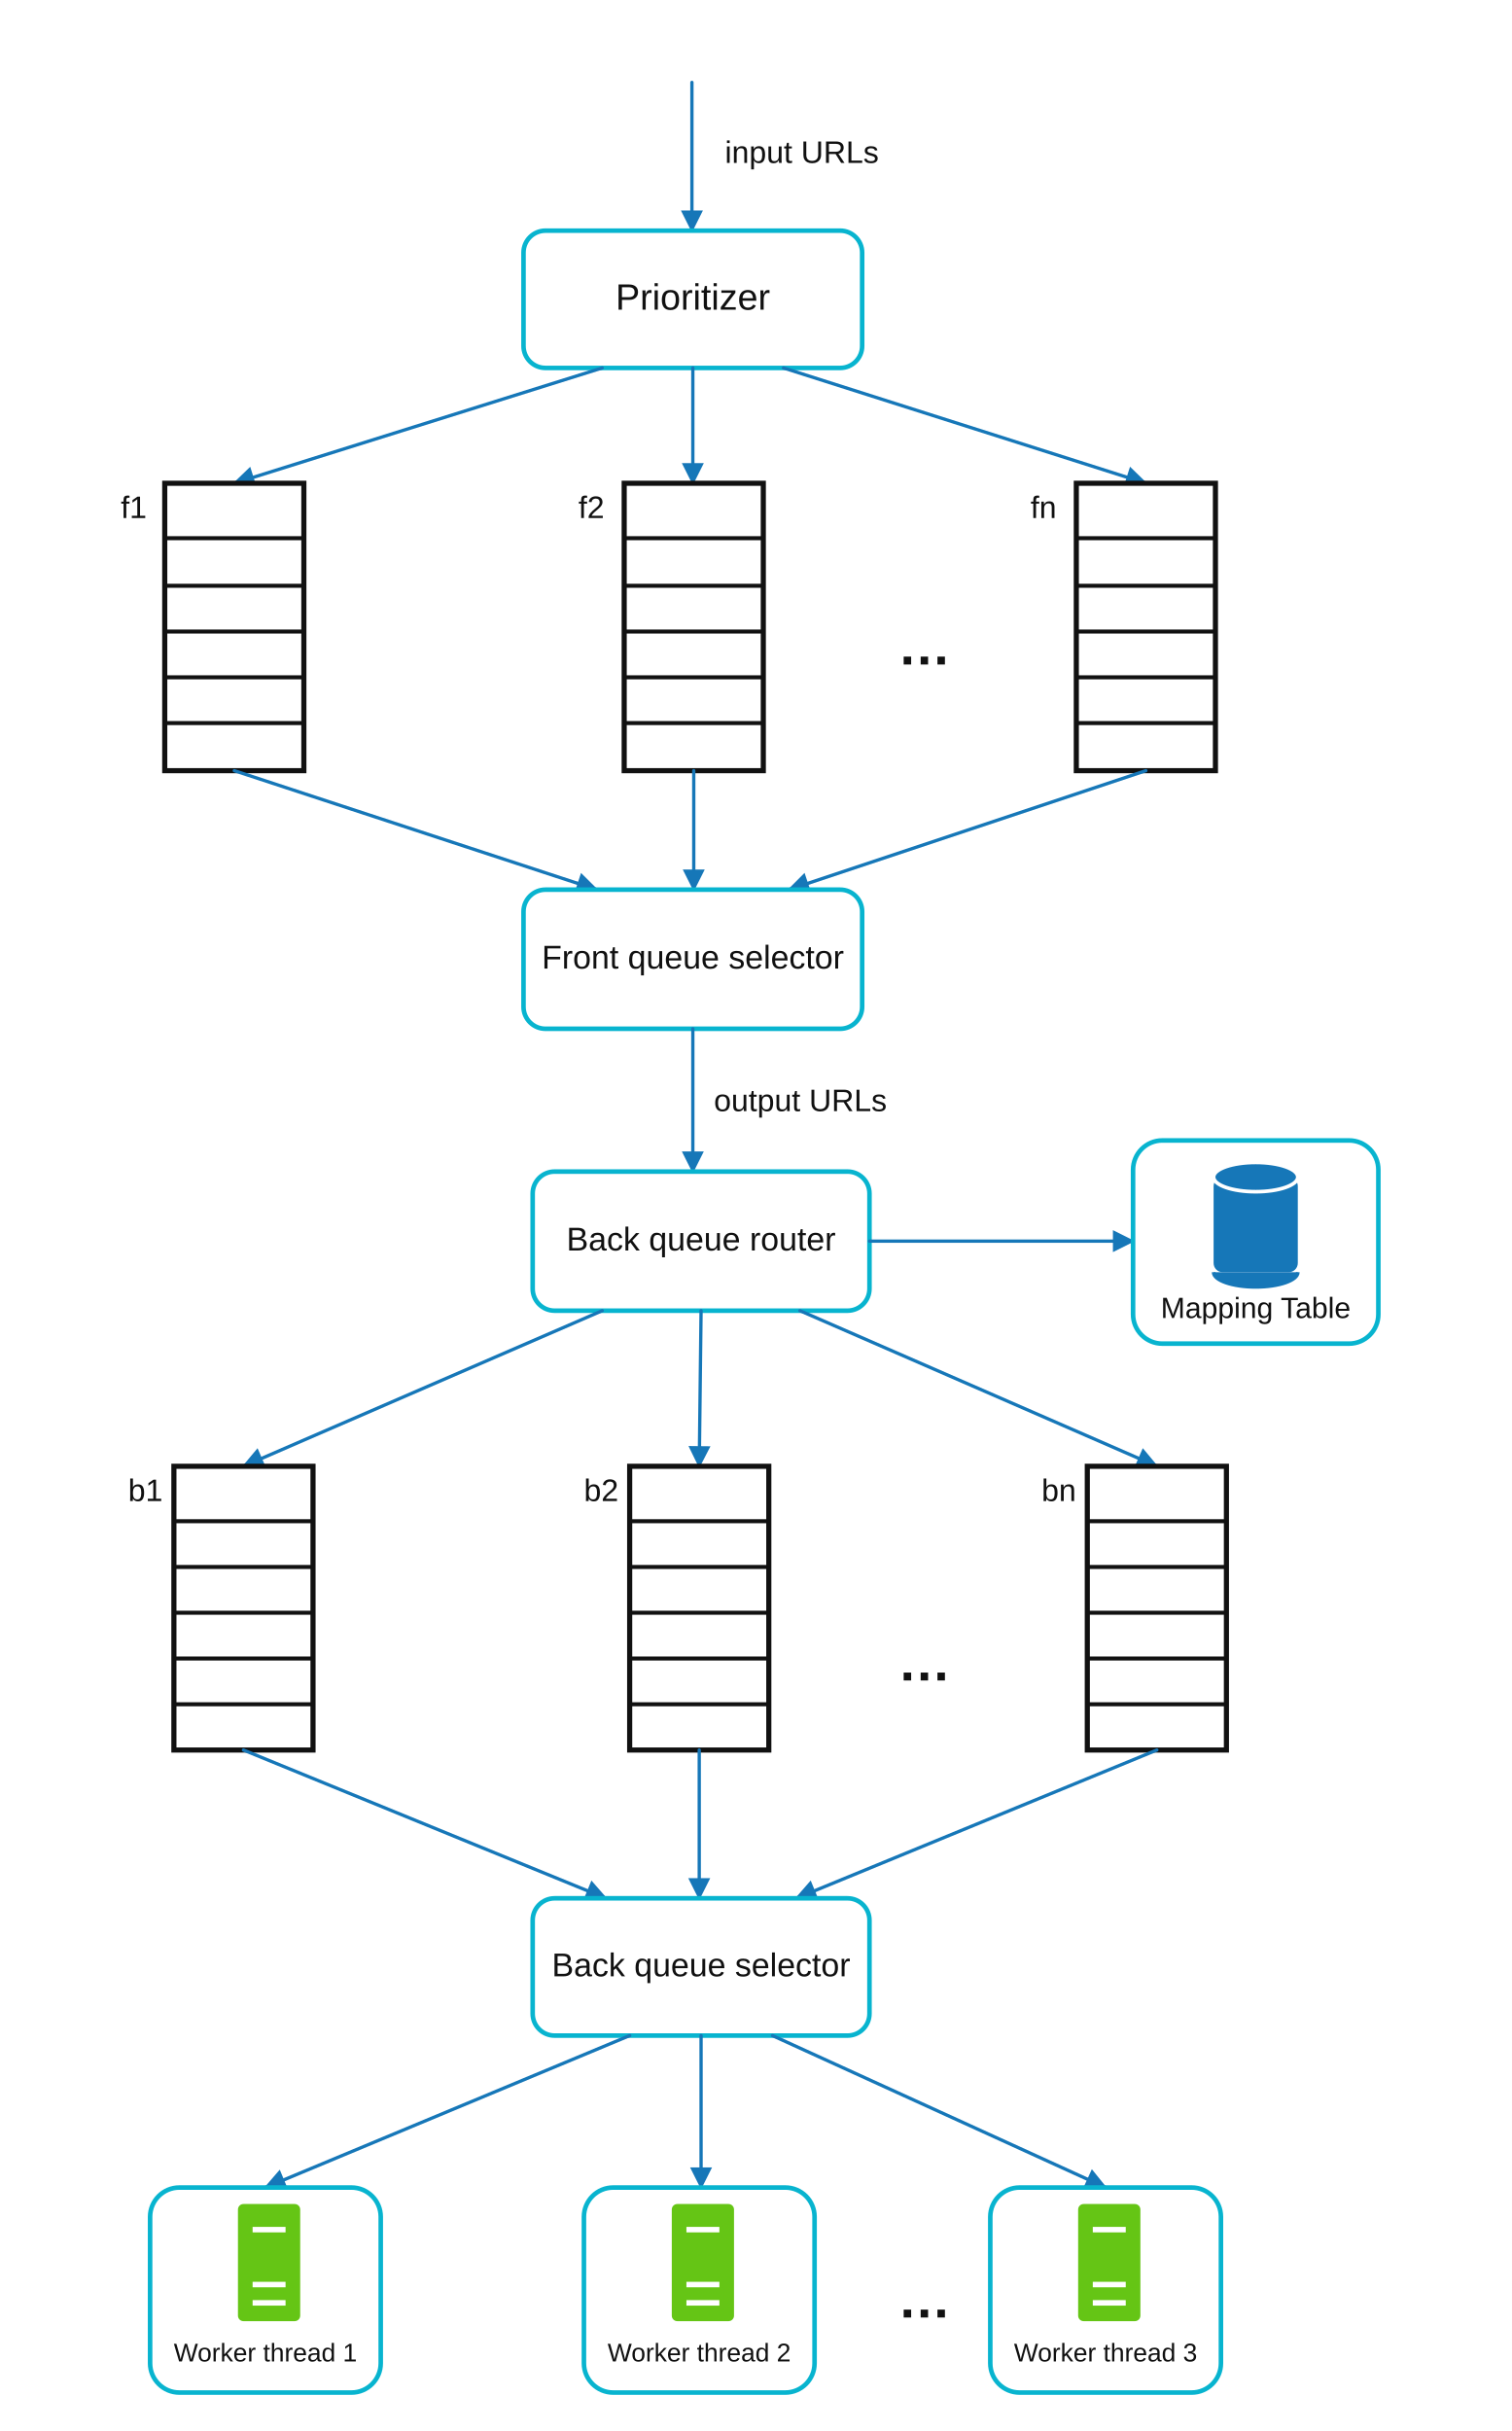
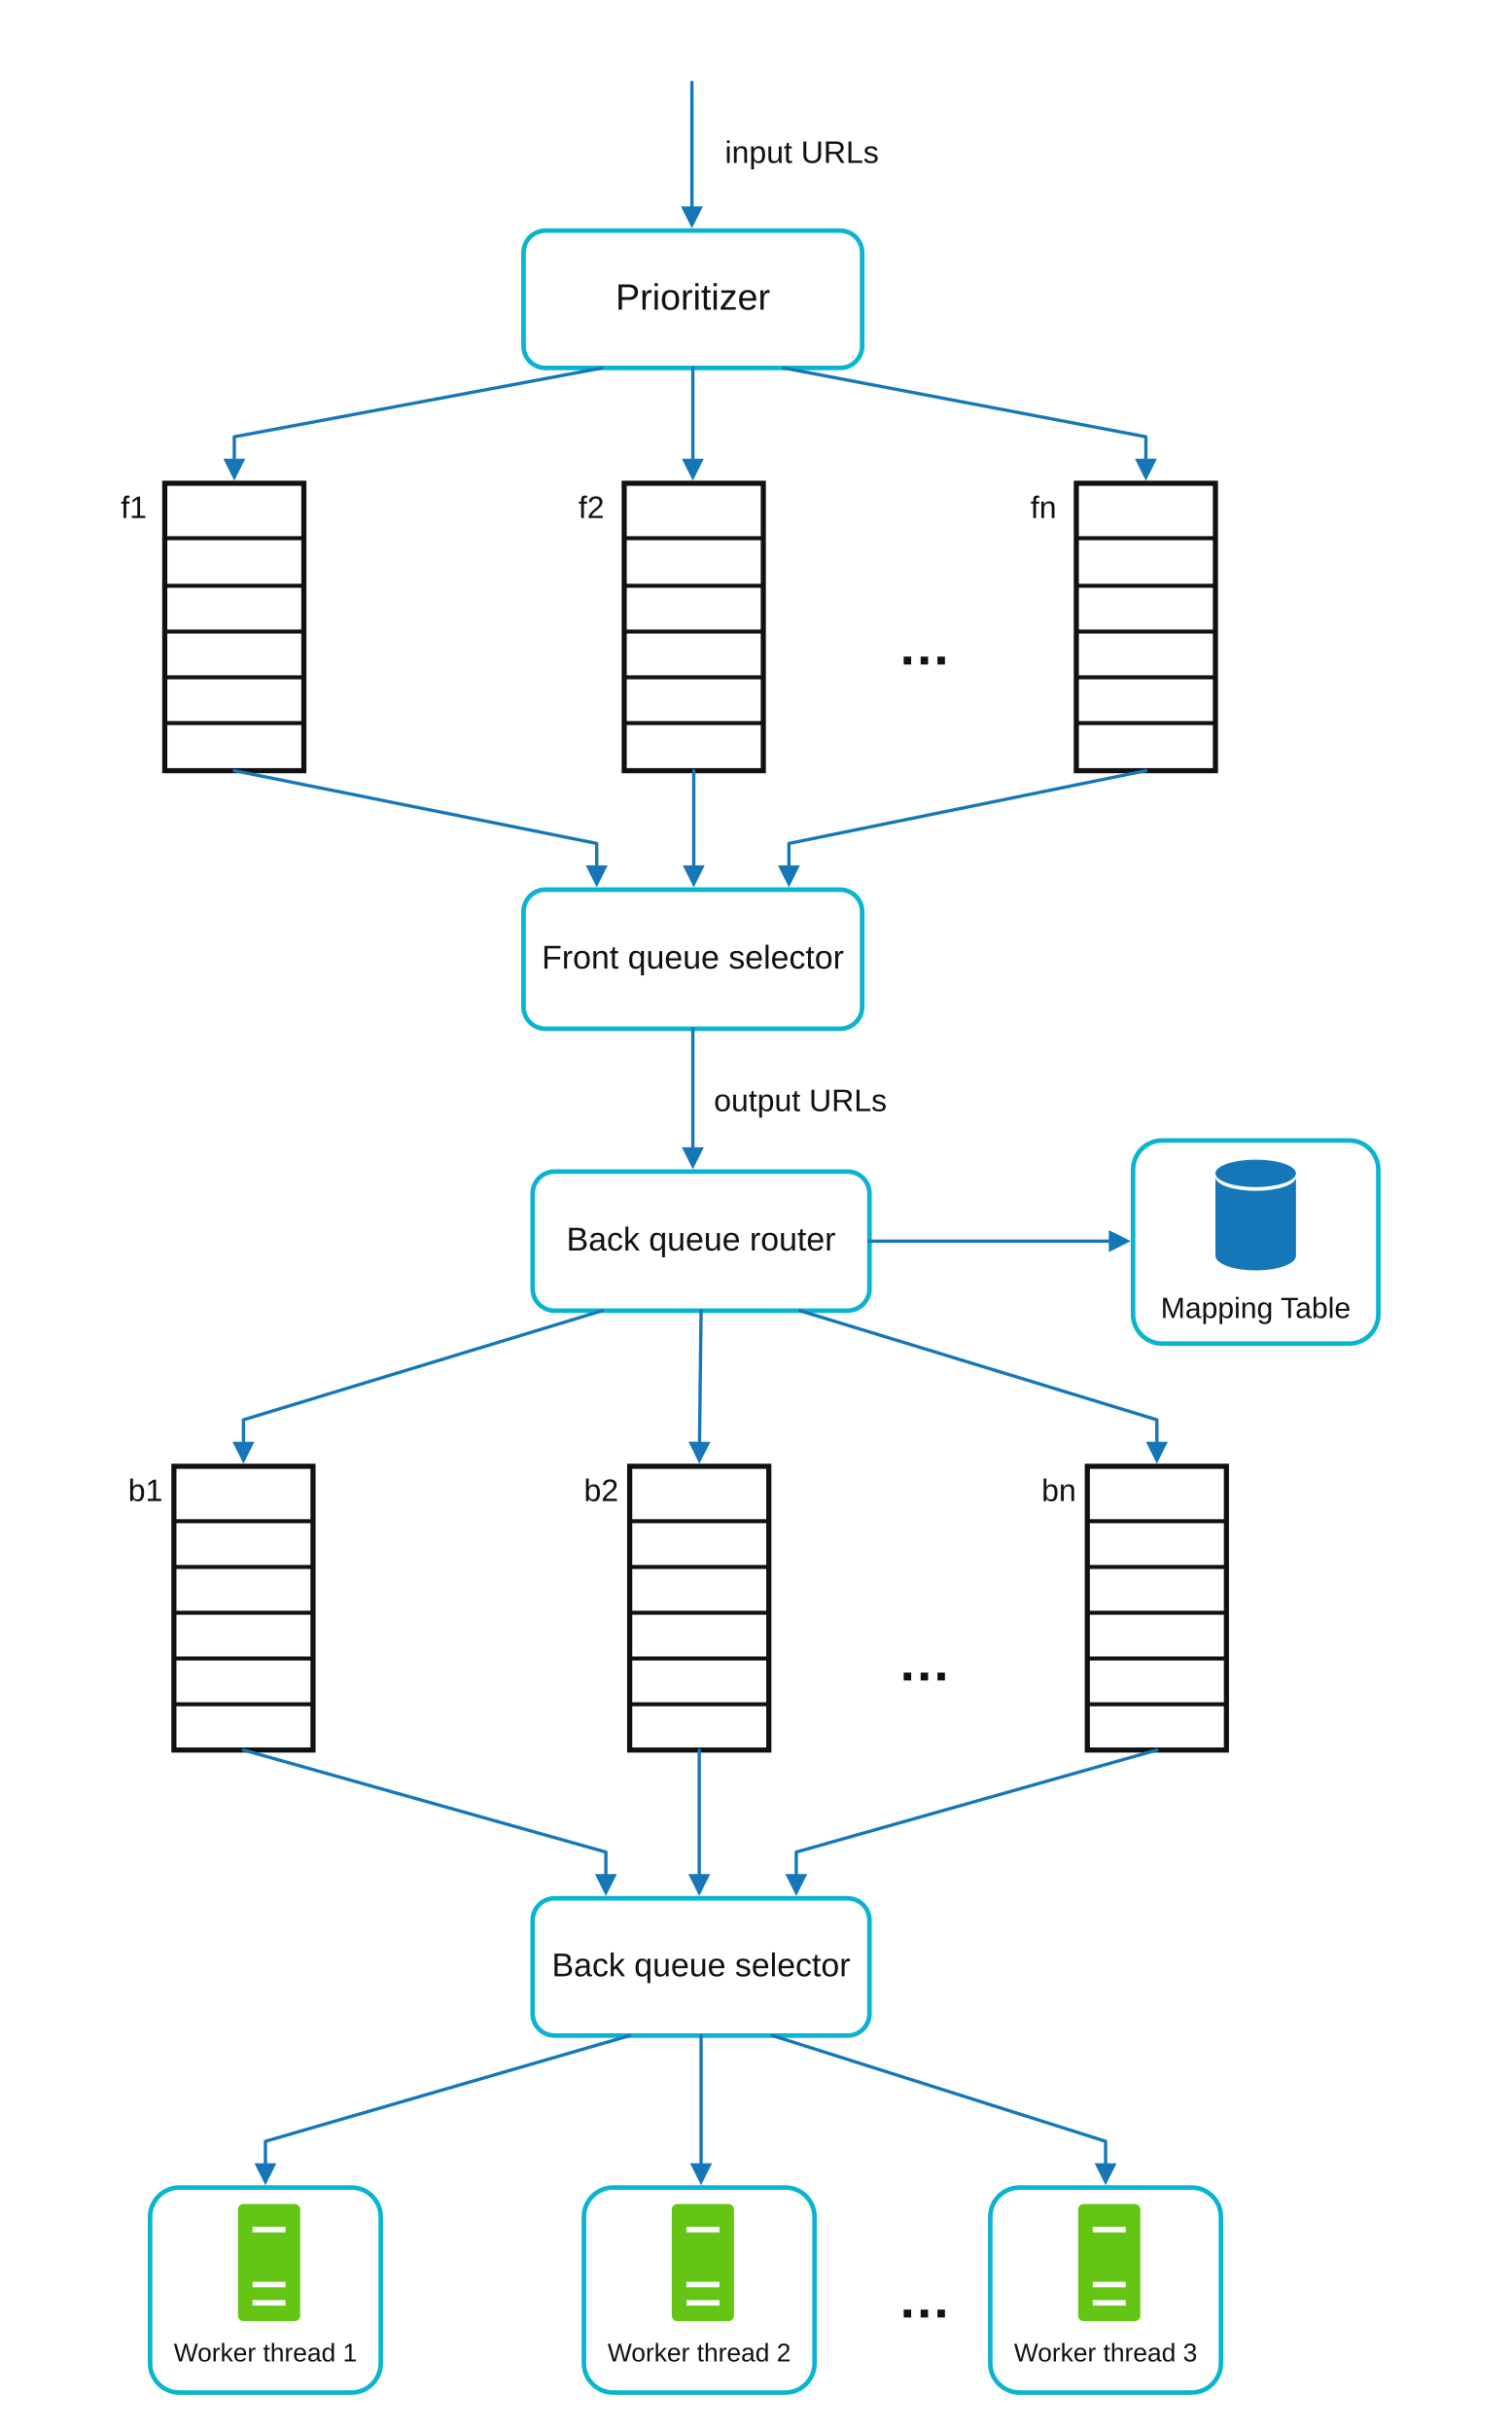
<svg xmlns="http://www.w3.org/2000/svg" width="826" height="1328" viewBox="0 0 826 1328" role="img" aria-labelledby="title desc">
  <defs>
-     <marker id="arrow-blue" markerWidth="12" markerHeight="12" viewBox="0 0 12 12" refX="11" refY="6" orient="auto" markerUnits="userSpaceOnUse">
+     <marker id="arrow-blue" markerWidth="12" markerHeight="12" viewBox="0 0 12 12" refX="2" refY="6" orient="auto" markerUnits="userSpaceOnUse">
      <path d="M0 0 L12 6 L0 12 Z" fill="#1677b8" />
    </marker>
    <style>
      .router { fill: #fff; stroke: #08b4cf; stroke-width: 2.5; }
      .queue { fill: #fff; stroke: #111; stroke-width: 2.8; }
      .queue-rule { stroke: #111; stroke-width: 2.2; }
      .flow { fill: none; stroke: #1677b8; stroke-width: 1.8; stroke-linecap: round; stroke-linejoin: round; marker-end: url(#arrow-blue); }
      .label { font-family: Arial, Helvetica, sans-serif; font-size: 20px; fill: #111; text-anchor: middle; dominant-baseline: middle; }
      .small { font-family: Arial, Helvetica, sans-serif; font-size: 16px; fill: #111; text-anchor: middle; }
      .annotation { font-family: Arial, Helvetica, sans-serif; font-size: 17px; fill: #111; }
      .queue-name { font-family: Arial, Helvetica, sans-serif; font-size: 17px; fill: #111; }
      .ellipsis { font-family: Arial, Helvetica, sans-serif; font-size: 29px; font-weight: 700; fill: #111; text-anchor: middle; }
      .worker-label { font-family: Arial, Helvetica, sans-serif; font-size: 14px; fill: #111; text-anchor: middle; }
    </style>
  </defs>
  <rect width="826" height="1328" fill="#fff" />
  <g id="prioritizer">
-     <path class="flow" d="M378 45 V126" />
+     <path class="flow" d="M378 45 V114.75" />
    <text class="annotation" x="396" y="89">input URLs</text>
    <rect class="router" x="286" y="126" width="185" height="75" rx="12" />
    <text class="label" x="378.5" y="163.5">Prioritizer</text>
  </g>
  <g id="front-queues">
-     <path class="flow" d="M329 201 L128 264" />
-     <path class="flow" d="M378.5 201 V264" />
-     <path class="flow" d="M428 201 L626 264" />
+     <path class="flow" d="M329 201 L128 238.6 V252.6" />
+     <path class="flow" d="M378.5 201 V252.6" />
+     <path class="flow" d="M428 201 L626 238.6 V252.6" />
    <text class="queue-name" x="66" y="283">f1</text>
    <rect class="queue" x="90" y="264" width="76" height="157" />
    <path class="queue-rule" d="M90 294 H166 M90 320 H166 M90 345 H166 M90 370 H166 M90 395 H166" />
    <text class="queue-name" x="316" y="283">f2</text>
    <rect class="queue" x="341" y="264" width="76" height="157" />
    <path class="queue-rule" d="M341 294 H417 M341 320 H417 M341 345 H417 M341 370 H417 M341 395 H417" />
    <text class="ellipsis" x="505" y="363">…</text>
    <text class="queue-name" x="563" y="283">fn</text>
    <rect class="queue" x="588" y="264" width="76" height="157" />
    <path class="queue-rule" d="M588 294 H664 M588 320 H664 M588 345 H664 M588 370 H664 M588 395 H664" />
  </g>
  <g id="front-selector">
-     <path class="flow" d="M128 421 L326 486" />
-     <path class="flow" d="M379 421 V486" />
-     <path class="flow" d="M626 421 L431 486" />
+     <path class="flow" d="M128 421 L326 460.75 V474.75" />
+     <path class="flow" d="M379 421 V474.75" />
+     <path class="flow" d="M626 421 L431 460.75 V474.75" />
    <rect class="router" x="286" y="486" width="185" height="76" rx="12" />
    <text class="label" x="378.5" y="524" style="font-size: 18px;">Front queue selector</text>
-     <path class="flow" d="M378.5 562 V640" />
+     <path class="flow" d="M378.5 562 V628.75" />
    <text class="annotation" x="390" y="607">output URLs</text>
  </g>
  <g id="back-router">
    <rect class="router" x="291" y="640" width="184" height="76" rx="12" />
    <text class="label" x="383" y="678" style="font-size: 18px;">Back queue router</text>
-     <path class="flow" d="M475 678 H619" />
+     <path class="flow" d="M475 678 H607.75" />
    <rect class="router" x="619" y="623" width="134" height="111" rx="16" />
-     <rect x="663" y="643" width="46" height="52" rx="5" fill="#1677b8" />
-     <ellipse cx="686" cy="643" rx="23" ry="8" fill="#1677b8" stroke="#fff" stroke-width="2" />
-     <path d="M663 695 A23 8 0 0 0 709 695" fill="#1677b8" stroke="#1677b8" stroke-width="2" />
+     <g id="mapping-table-cylinder">
+       <path id="mapping-table-body" d="M664 643 A22 7.5 0 0 0 708 643 V686 A22 8 0 0 1 664 686 Z" fill="#1677b8" />
+       <ellipse id="mapping-table-cap" cx="686" cy="641" rx="22" ry="7.5" fill="#1677b8" />
+     </g>
    <text class="small" x="686" y="720">Mapping Table</text>
  </g>
  <g id="back-queues">
-     <path class="flow" d="M329 716 L133 801" />
-     <path class="flow" d="M383 716 L382 801" />
-     <path class="flow" d="M437 716 L632 801" />
+     <path class="flow" d="M329 716 L133 775.6 V789.6" />
+     <path class="flow" d="M383 716 L382.134 789.601" />
+     <path class="flow" d="M437 716 L632 775.6 V789.6" />
    <text class="queue-name" x="70" y="820">b1</text>
    <rect class="queue" x="95" y="801" width="76" height="155" />
    <path class="queue-rule" d="M95 831 H171 M95 856 H171 M95 881 H171 M95 906 H171 M95 931 H171" />
    <text class="queue-name" x="319" y="820">b2</text>
    <rect class="queue" x="344" y="801" width="76" height="155" />
    <path class="queue-rule" d="M344 831 H420 M344 856 H420 M344 881 H420 M344 906 H420 M344 931 H420" />
    <text class="ellipsis" x="505" y="918">…</text>
    <text class="queue-name" x="569" y="820">bn</text>
    <rect class="queue" x="594" y="801" width="76" height="155" />
    <path class="queue-rule" d="M594 831 H670 M594 856 H670 M594 881 H670 M594 906 H670 M594 931 H670" />
  </g>
  <g id="back-selector">
-     <path class="flow" d="M133 956 L331 1037" />
-     <path class="flow" d="M382 956 V1037" />
-     <path class="flow" d="M632 956 L435 1037" />
+     <path class="flow" d="M133 956 L331 1011.75 V1025.75" />
+     <path class="flow" d="M382 956 V1025.75" />
+     <path class="flow" d="M632 956 L435 1011.75 V1025.75" />
    <rect class="router" x="291" y="1037" width="184" height="75" rx="12" />
    <text class="label" x="383" y="1074.5" style="font-size: 18px;">Back queue selector</text>
-     <path class="flow" d="M344 1112 L145 1195" />
-     <path class="flow" d="M383 1112 V1195" />
-     <path class="flow" d="M422 1112 L604 1195" />
+     <path class="flow" d="M344 1112 L145 1169.75 V1183.75" />
+     <path class="flow" d="M383 1112 V1183.75" />
+     <path class="flow" d="M422 1112 L604 1169.75 V1183.75" />
  </g>
  <g id="workers">
    <rect class="router" x="82" y="1195" width="126" height="112" rx="16" />
    <rect x="130" y="1204" width="34" height="64" rx="3" fill="#65c515" />
    <path d="M138 1218 H156 M138 1248 H156 M138 1258 H156" stroke="#fff" stroke-width="3" />
    <text class="worker-label" x="145" y="1290">Worker thread 1</text>
    <rect class="router" x="319" y="1195" width="126" height="112" rx="16" />
    <rect x="367" y="1204" width="34" height="64" rx="3" fill="#65c515" />
    <path d="M375 1218 H393 M375 1248 H393 M375 1258 H393" stroke="#fff" stroke-width="3" />
    <text class="worker-label" x="382" y="1290">Worker thread 2</text>
    <text class="ellipsis" x="505" y="1266">…</text>
    <rect class="router" x="541" y="1195" width="126" height="112" rx="16" />
    <rect x="589" y="1204" width="34" height="64" rx="3" fill="#65c515" />
    <path d="M597 1218 H615 M597 1248 H615 M597 1258 H615" stroke="#fff" stroke-width="3" />
    <text class="worker-label" x="604" y="1290">Worker thread 3</text>
  </g>
</svg>
